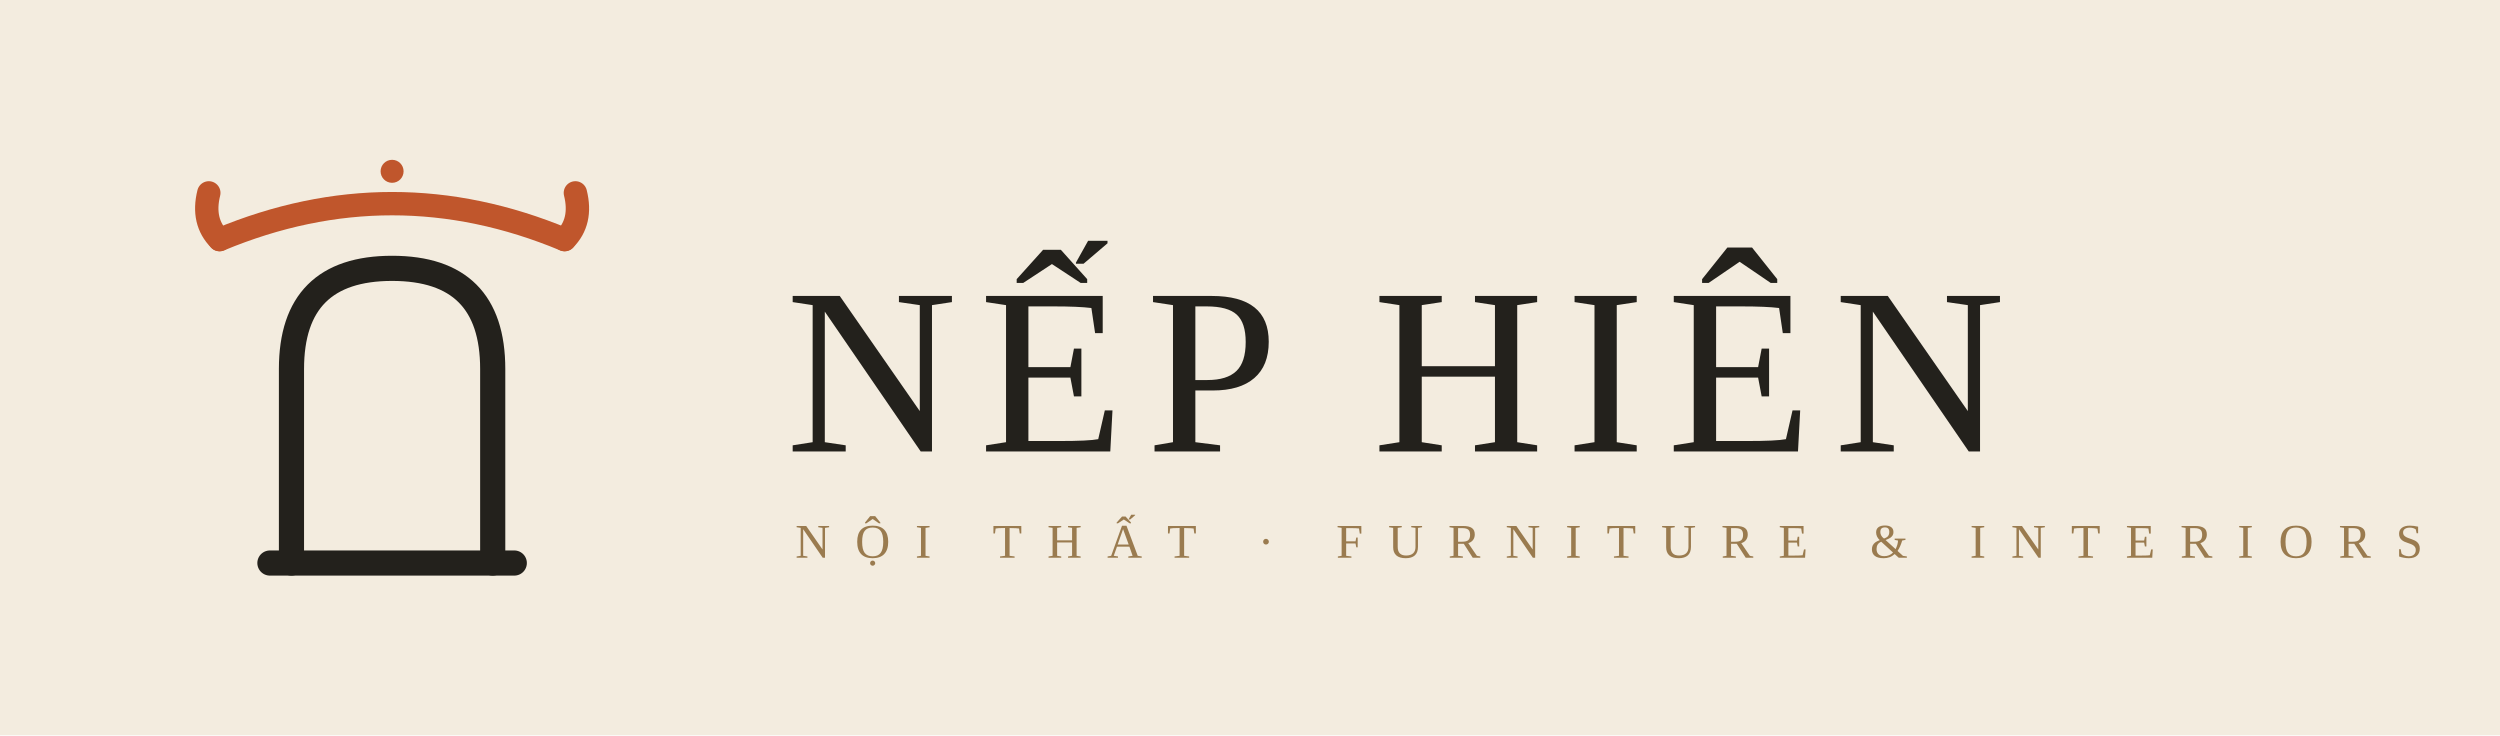
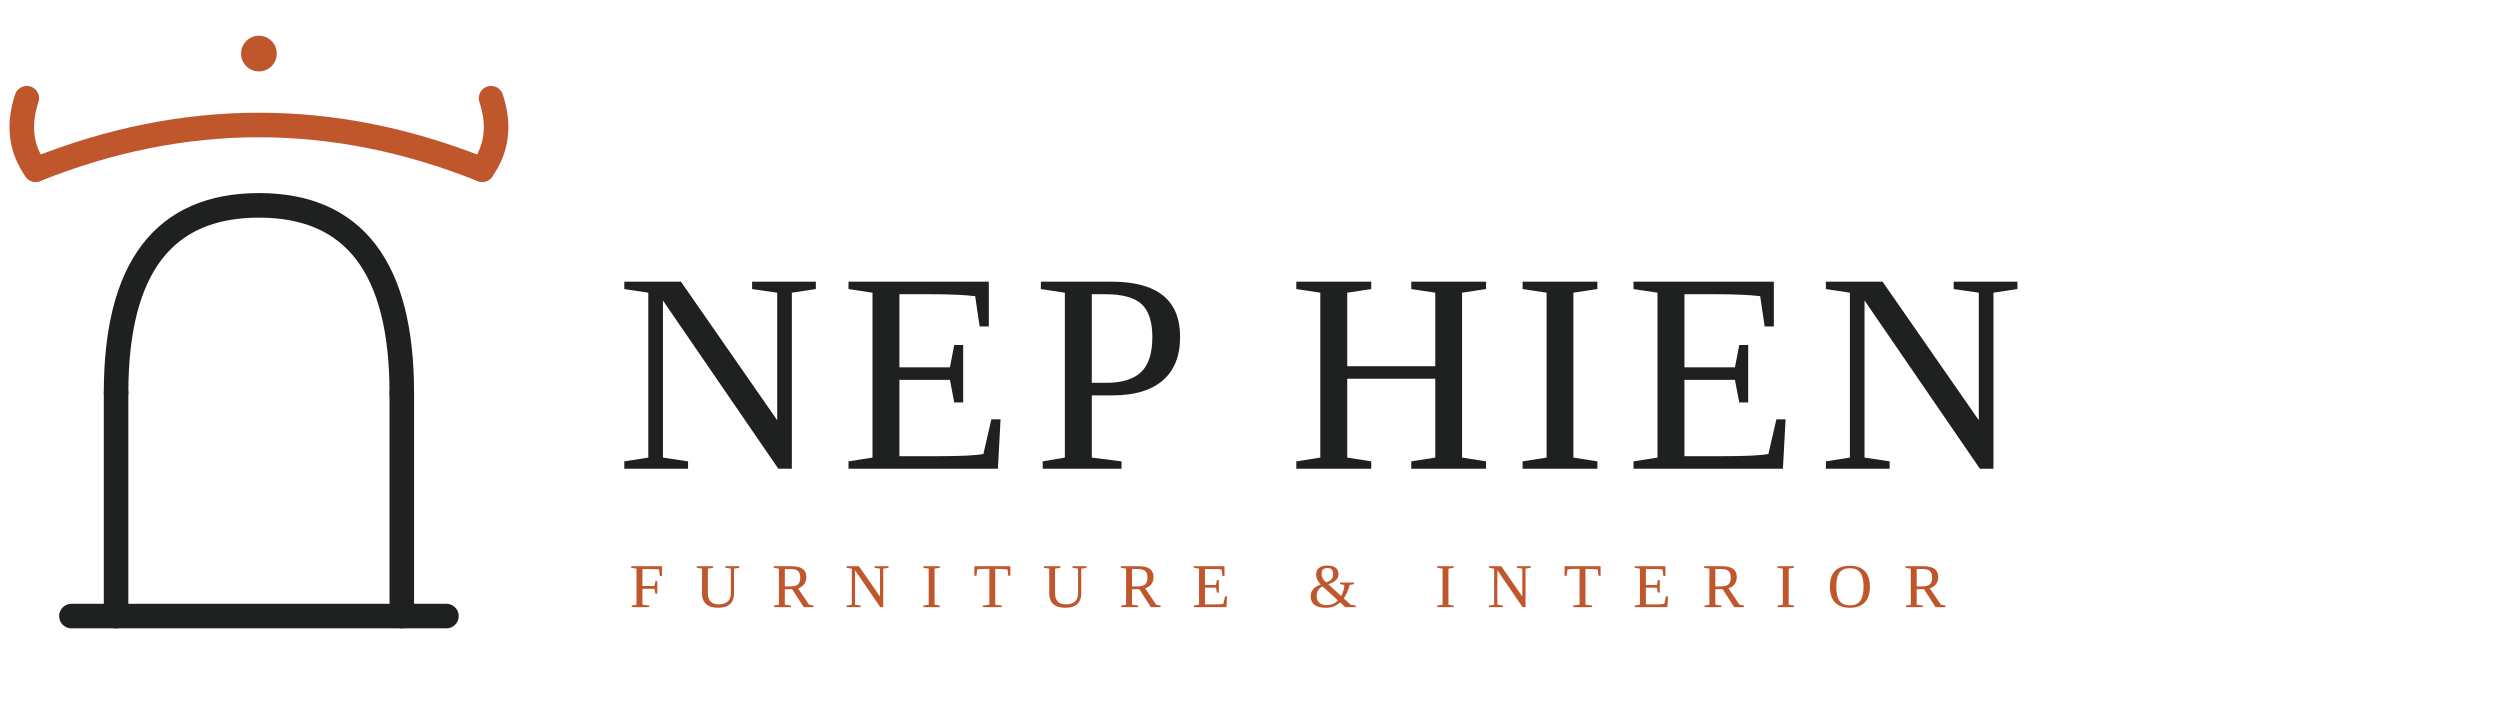
- <svg xmlns="http://www.w3.org/2000/svg" width="680" height="200" viewBox="0 0 680 200" role="img" font-family="Georgia, 'Times New Roman', serif">
-   <rect width="680" height="200" fill="#F3ECDF" />
-   <g transform="translate(48,31) scale(0.85)">
-     <g transform="translate(0,8) scale(1.15)">
-       <line x1="26" y1="118" x2="94" y2="118" stroke="#23211C" stroke-width="7" stroke-linecap="round" />
-       <path d="M32 118 L32 64 Q32 36 60 36 Q88 36 88 64 L88 118" fill="none" stroke="#23211C" stroke-width="7" stroke-linecap="round" stroke-linejoin="round" />
-       <path d="M12 28 Q60 8 108 28" fill="none" stroke="#C0562C" stroke-width="6.5" stroke-linecap="round" />
-       <path d="M12 28 Q7 23 9 15" fill="none" stroke="#C0562C" stroke-width="6.5" stroke-linecap="round" />
-       <path d="M108 28 Q113 23 111 15" fill="none" stroke="#C0562C" stroke-width="6.5" stroke-linecap="round" />
-       <circle cx="60" cy="9" r="3.2" fill="#C0562C" />
-     </g>
-     <text x="195" y="108" font-size="76" letter-spacing="7" fill="#23211C">NẾP HIÊN</text>
-     <text x="198" y="142" font-size="15.5" letter-spacing="8" fill="#9A7B4F">NỘI THẤT · FURNITURE &amp; INTERIORS</text>
-   </g>
+ <svg xmlns="http://www.w3.org/2000/svg" width="560" height="160" viewBox="0 0 560 160" role="img">
+   <line x1="16" y1="138" x2="100" y2="138" stroke="#1F2020" stroke-width="5.5" stroke-linecap="round" />
+   <line x1="26" y1="138" x2="26" y2="88" stroke="#1F2020" stroke-width="5.5" stroke-linecap="round" />
+   <line x1="90" y1="138" x2="90" y2="88" stroke="#1F2020" stroke-width="5.5" stroke-linecap="round" />
+   <path d="M26 88 Q26 46 58 46 Q90 46 90 88" fill="none" stroke="#1F2020" stroke-width="5.5" stroke-linecap="round" stroke-linejoin="round" />
+   <path d="M8 38 Q58 18 108 38" fill="none" stroke="#C0562C" stroke-width="5.5" stroke-linecap="round" />
+   <path d="M8 38 Q3 31 6 22" fill="none" stroke="#C0562C" stroke-width="5.5" stroke-linecap="round" />
+   <path d="M108 38 Q113 31 110 22" fill="none" stroke="#C0562C" stroke-width="5.5" stroke-linecap="round" />
+   <circle cx="58" cy="12" r="4" fill="#C0562C" />
+   <text x="138" y="105" font-family="Georgia, 'Times New Roman', serif" font-size="64" letter-spacing="4" fill="#1F2020" font-weight="normal">NEP HIEN</text>
+   <text x="141" y="136" font-family="Georgia, 'Times New Roman', serif" font-size="14" letter-spacing="7" fill="#C0562C" font-weight="normal">FURNITURE &amp; INTERIOR</text>
</svg>
